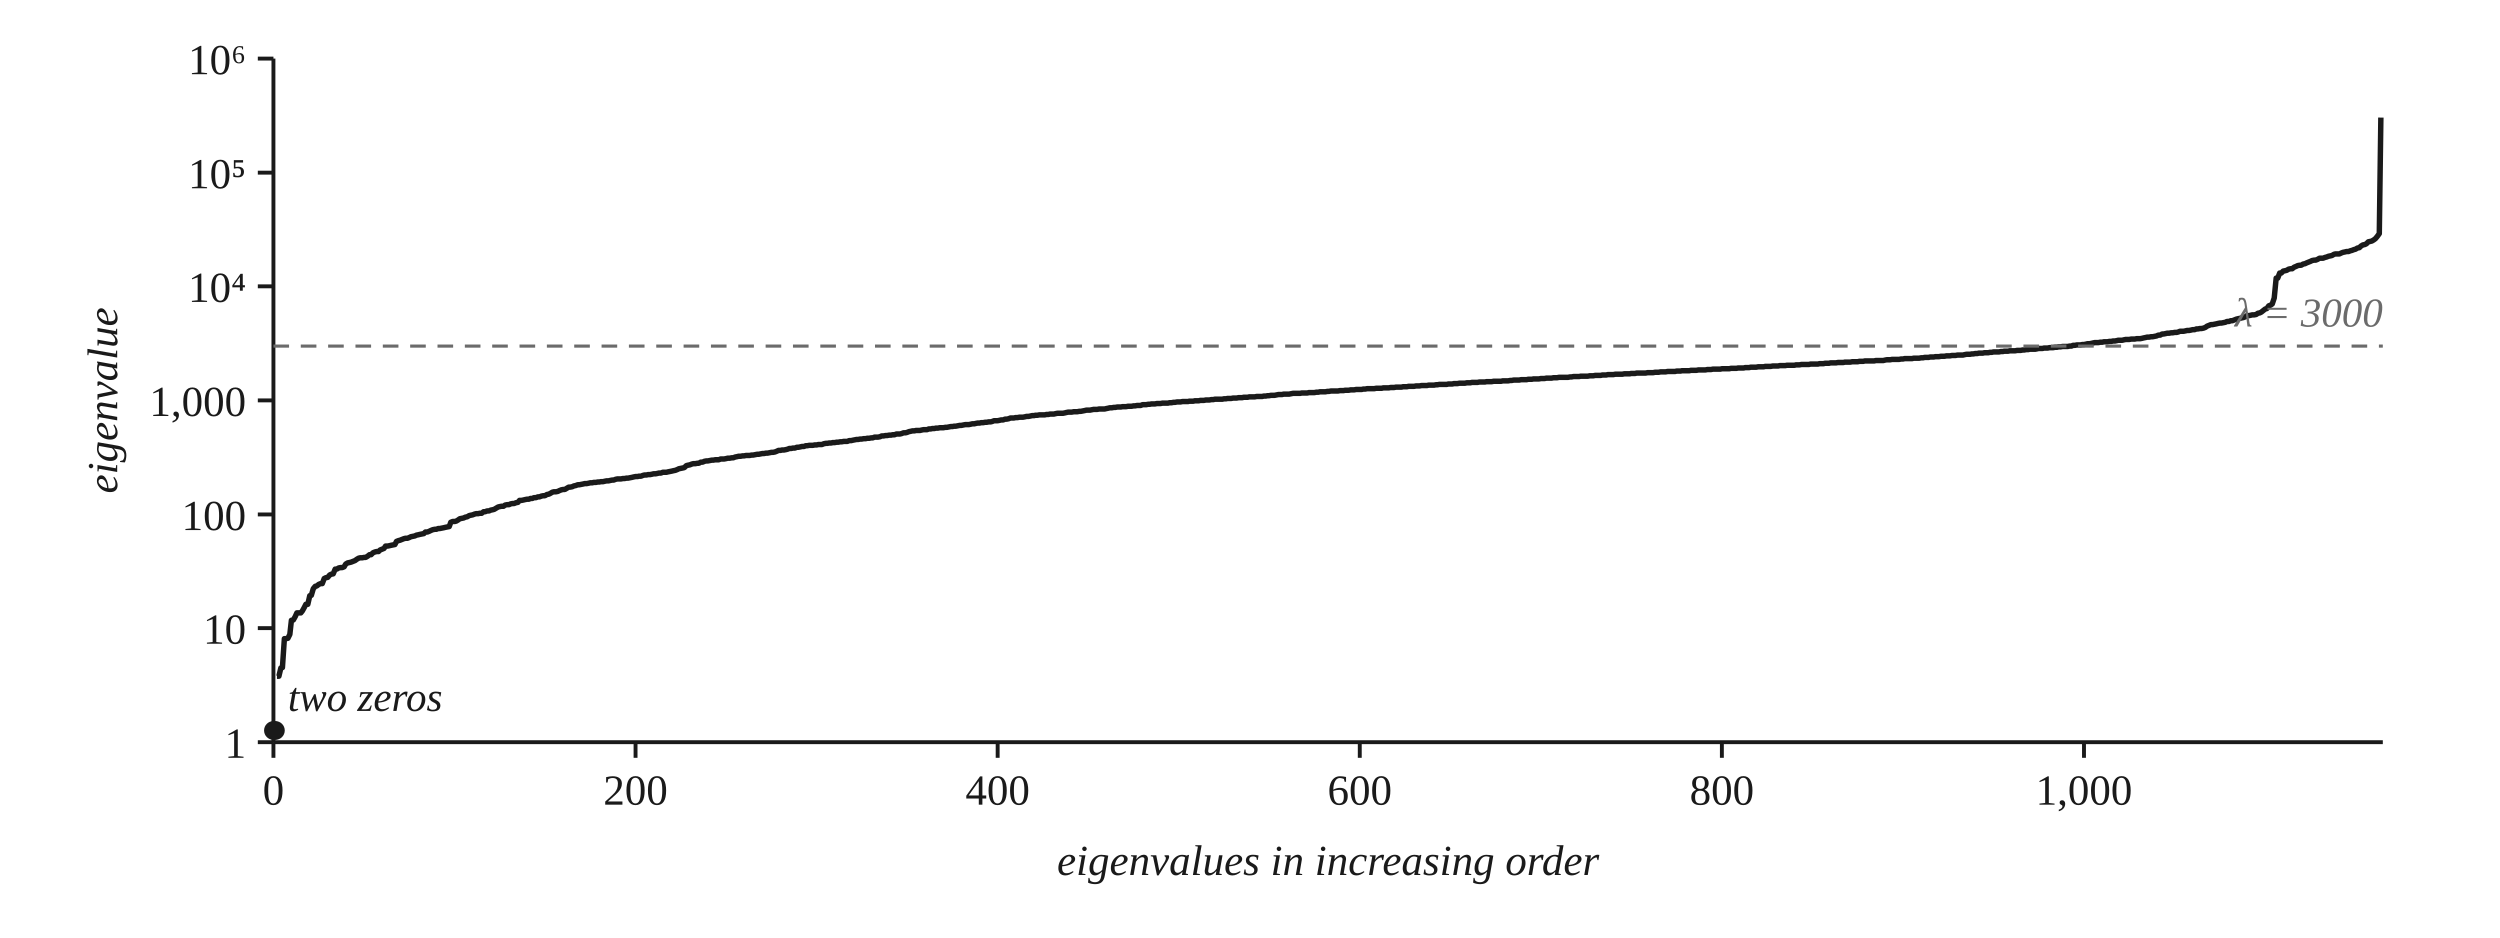
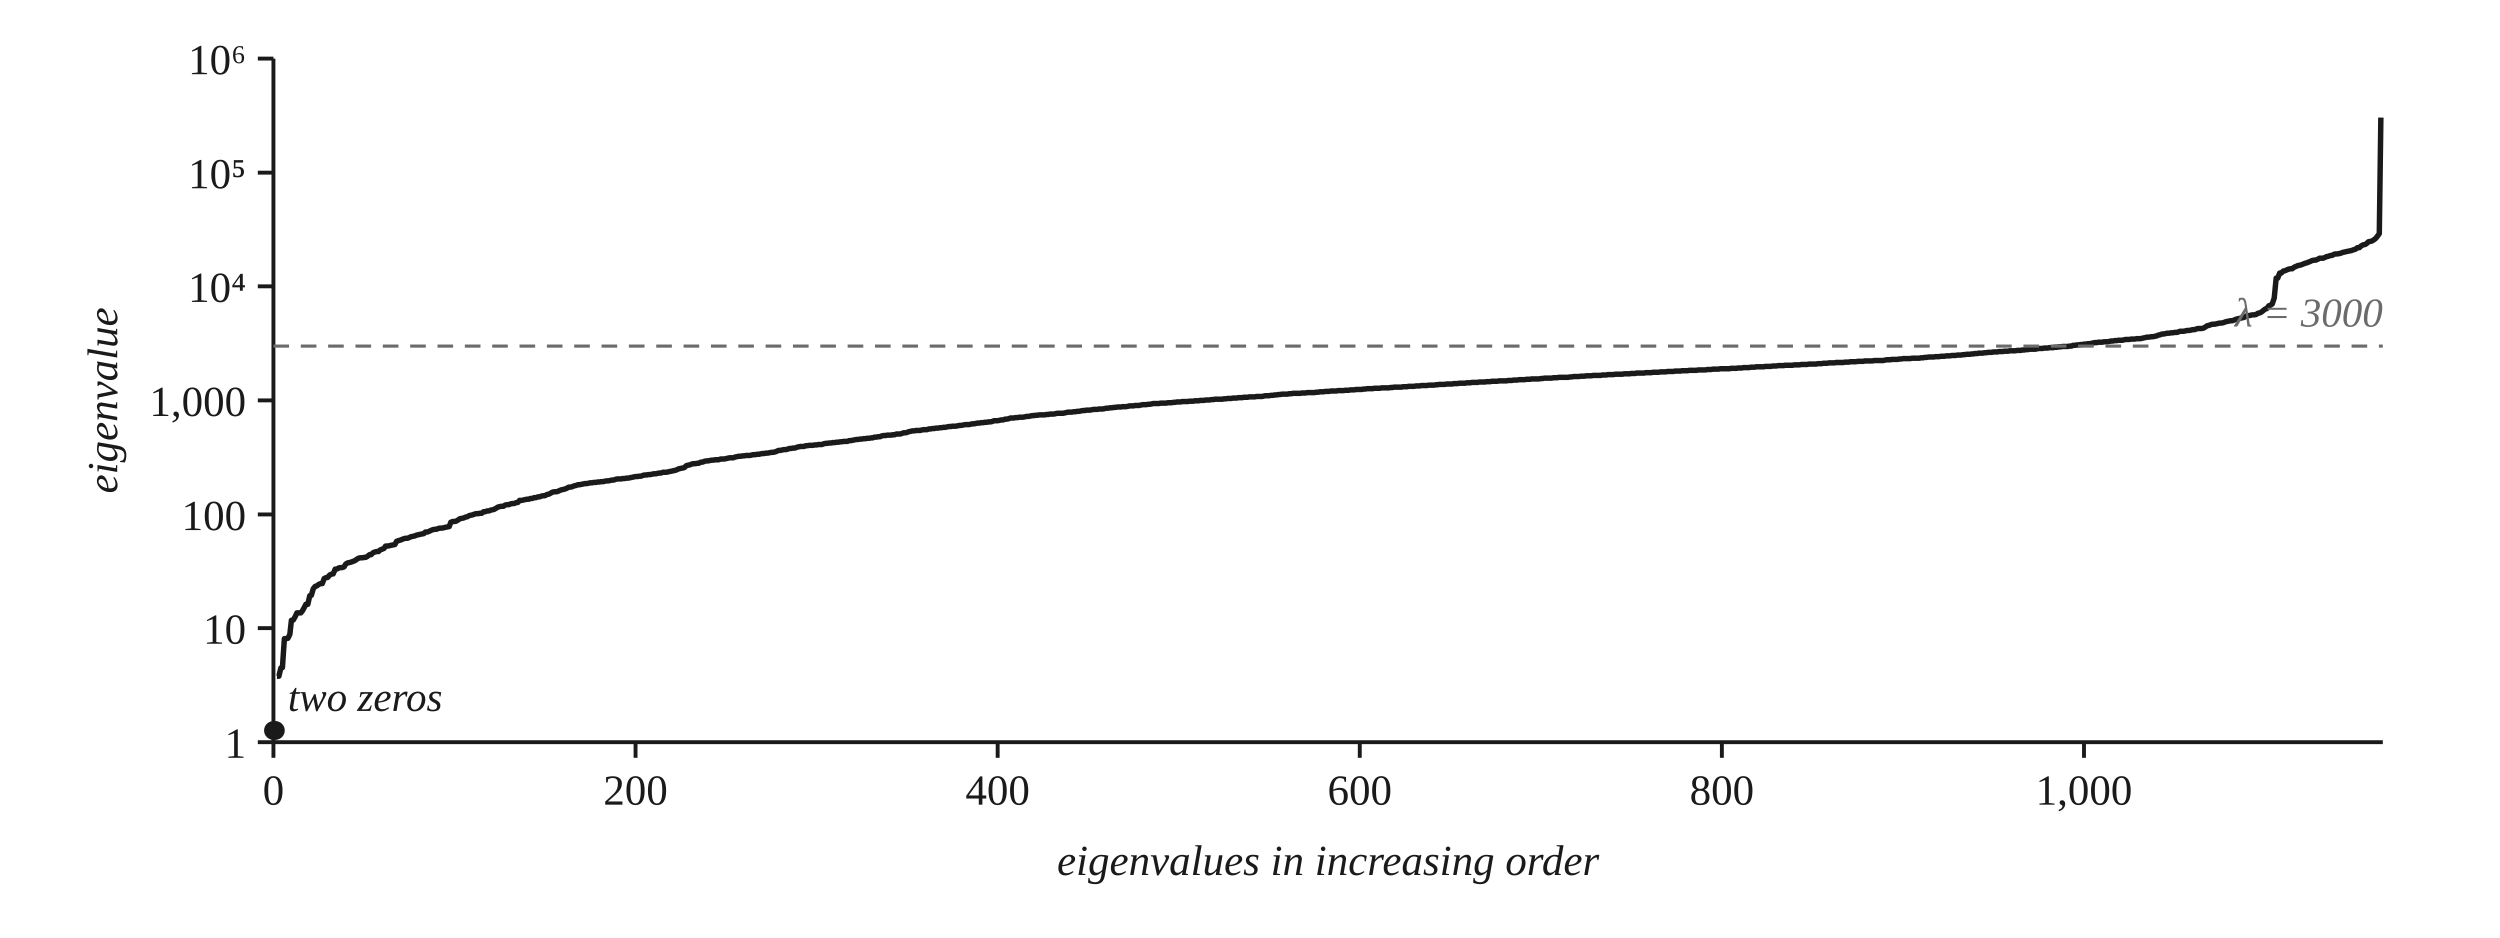
<svg xmlns="http://www.w3.org/2000/svg" viewBox="0 0 640 240" width="100%" role="img" aria-label="The eigenvalues of the normal equations, sorted: two are zero, and they range over five orders of magnitude">
  <defs>
    <pattern id="hatch" width="6" height="6" patternUnits="userSpaceOnUse" patternTransform="rotate(45)">
      <rect width="6" height="6" fill="#fbfaf5" />
      <line x1="0" y1="0" x2="0" y2="6" stroke="#1a1a1a" stroke-width="1.4" />
    </pattern>
    <pattern id="dots" width="5" height="5" patternUnits="userSpaceOnUse">
      <rect width="5" height="5" fill="#fbfaf5" />
      <circle cx="2.5" cy="2.5" r=".9" fill="#1a1a1a" />
    </pattern>
    <marker id="arrow" viewBox="0 0 10 10" refX="9" refY="5" markerWidth="7" markerHeight="7" orient="auto-start-reverse">
      <path d="M 0 1 L 9 5 L 0 9 z" fill="#1a1a1a" />
    </marker>
  </defs>
  <line x1="70" y1="15" x2="70" y2="190" stroke="#1a1a1a" stroke-width="1.0" />
  <line x1="70" y1="190" x2="610" y2="190" stroke="#1a1a1a" stroke-width="1.0" />
  <line x1="70" y1="190" x2="70" y2="194" stroke="#1a1a1a" stroke-width="1.0" />
  <text x="70" y="206" font-size="11" text-anchor="middle" fill="#1a1a1a">0</text>
  <line x1="162.7" y1="190" x2="162.7" y2="194" stroke="#1a1a1a" stroke-width="1.0" />
  <text x="162.7" y="206" font-size="11" text-anchor="middle" fill="#1a1a1a">200</text>
  <line x1="255.4" y1="190" x2="255.4" y2="194" stroke="#1a1a1a" stroke-width="1.0" />
  <text x="255.4" y="206" font-size="11" text-anchor="middle" fill="#1a1a1a">400</text>
  <line x1="348.1" y1="190" x2="348.1" y2="194" stroke="#1a1a1a" stroke-width="1.0" />
  <text x="348.1" y="206" font-size="11" text-anchor="middle" fill="#1a1a1a">600</text>
  <line x1="440.8" y1="190" x2="440.8" y2="194" stroke="#1a1a1a" stroke-width="1.0" />
  <text x="440.8" y="206" font-size="11" text-anchor="middle" fill="#1a1a1a">800</text>
  <line x1="533.5" y1="190" x2="533.5" y2="194" stroke="#1a1a1a" stroke-width="1.0" />
  <text x="533.5" y="206" font-size="11" text-anchor="middle" fill="#1a1a1a">1,000</text>
  <line x1="66" y1="190" x2="70" y2="190" stroke="#1a1a1a" stroke-width="1.0" />
  <text x="63" y="194" font-size="11" text-anchor="end" fill="#1a1a1a">1</text>
  <line x1="66" y1="160.8" x2="70" y2="160.8" stroke="#1a1a1a" stroke-width="1.0" />
  <text x="63" y="164.8" font-size="11" text-anchor="end" fill="#1a1a1a">10</text>
  <line x1="66" y1="131.7" x2="70" y2="131.7" stroke="#1a1a1a" stroke-width="1.0" />
  <text x="63" y="135.7" font-size="11" text-anchor="end" fill="#1a1a1a">100</text>
  <line x1="66" y1="102.5" x2="70" y2="102.5" stroke="#1a1a1a" stroke-width="1.0" />
  <text x="63" y="106.5" font-size="11" text-anchor="end" fill="#1a1a1a">1,000</text>
  <line x1="66" y1="73.3" x2="70" y2="73.3" stroke="#1a1a1a" stroke-width="1.0" />
  <text x="63" y="77.3" font-size="11" text-anchor="end" fill="#1a1a1a">10⁴</text>
  <line x1="66" y1="44.2" x2="70" y2="44.2" stroke="#1a1a1a" stroke-width="1.0" />
  <text x="63" y="48.2" font-size="11" text-anchor="end" fill="#1a1a1a">10⁵</text>
  <line x1="66" y1="15" x2="70" y2="15" stroke="#1a1a1a" stroke-width="1.0" />
  <text x="63" y="19" font-size="11" text-anchor="end" fill="#1a1a1a">10⁶</text>
  <text x="340" y="224" font-size="11" text-anchor="middle" fill="#1a1a1a" font-style="italic">eigenvalues in increasing order</text>
  <text x="30" y="102.5" font-size="11" text-anchor="middle" fill="#1a1a1a" font-style="italic" transform="rotate(-90 30 102.5)">eigenvalue</text>
-   <polyline points="70.9,173.1 71.4,173.1 71.9,171 72.3,170.9 72.8,163.5 73.2,163.5 73.7,163.4 74.2,162.4 74.6,158.8 75.1,158.7 75.6,157.8 76,156.9 76.5,156.9 77,156.9 77.4,156.4 77.9,155.5 78.3,154.7 78.8,154.7 79.3,152.5 79.7,152.4 80.2,150.7 80.7,150.1 81.1,150 81.6,149.6 82.1,149.4 82.5,149.4 83,148.1 83.4,147.9 83.9,147.8 84.4,147.2 84.8,147 85.3,146.9 85.8,145.7 86.2,145.7 86.7,145.4 87.2,145.3 87.6,145.3 88.1,145.1 88.5,144.4 89,144.1 89.5,144 89.9,143.9 90.4,143.7 90.9,143.5 91.3,143.2 91.8,142.9 92.2,142.8 92.7,142.8 93.2,142.7 93.6,142.7 94.1,142.4 94.6,142 95,142 95.5,141.5 96,141.3 96.4,141.2 96.9,141.2 97.3,140.8 97.8,140.6 98.3,140.4 98.7,139.8 99.2,139.8 99.7,139.7 100.1,139.6 100.6,139.5 101.1,139.4 101.5,138.6 102,138.4 102.4,138.3 102.9,138.1 103.4,137.9 103.8,137.8 104.3,137.8 104.8,137.6 105.2,137.4 105.7,137.3 106.2,137.2 106.6,137 107.1,136.9 107.5,136.8 108,136.7 108.5,136.6 108.9,136.2 109.4,136.2 109.9,136 110.3,135.8 110.8,135.6 111.3,135.5 111.7,135.5 112.2,135.3 112.6,135.3 113.1,135.2 113.6,135.1 114,135 114.5,134.9 115,134.8 115.4,133.7 115.9,133.5 116.4,133.5 116.8,133.4 117.3,133.1 117.7,132.8 118.2,132.7 118.7,132.6 119.1,132.4 119.6,132.3 120.1,132 120.5,131.9 121,131.8 121.5,131.6 121.9,131.5 122.4,131.5 122.8,131.4 123.3,131.4 123.8,131 124.2,131 124.7,130.8 125.2,130.8 125.6,130.6 126.1,130.5 126.5,130.4 127,130.1 127.5,129.8 127.9,129.7 128.4,129.6 128.9,129.6 129.3,129.3 129.8,129.2 130.3,129.2 130.7,129 131.2,128.9 131.6,128.9 132.1,128.7 132.6,128.6 133,128.1 133.5,128.1 134,128 134.4,127.9 134.9,127.8 135.4,127.8 135.8,127.6 136.3,127.6 136.7,127.4 137.2,127.4 137.7,127.2 138.1,127.2 138.6,127 139.1,126.9 139.5,126.9 140,126.6 140.5,126.5 140.9,126.3 141.4,126 141.8,125.9 142.3,125.9 142.8,125.8 143.2,125.6 143.7,125.4 144.2,125.3 144.6,125.3 145.1,125 145.6,124.7 146,124.7 146.5,124.6 146.9,124.4 147.4,124.3 147.9,124.1 148.3,124.1 148.8,124 149.3,123.9 149.7,123.8 150.2,123.8 150.7,123.7 151.1,123.6 151.6,123.6 152,123.5 152.5,123.5 153,123.4 153.4,123.4 153.9,123.3 154.4,123.3 154.8,123.2 155.3,123.1 155.8,123.1 156.2,123 156.7,122.9 157.1,122.9 157.6,122.7 158.1,122.6 158.5,122.6 159,122.6 159.5,122.5 159.9,122.5 160.4,122.4 160.8,122.4 161.3,122.3 161.8,122.2 162.2,122.1 162.7,122 163.2,122 163.6,121.9 164.1,121.9 164.6,121.7 165,121.6 165.5,121.6 165.9,121.5 166.4,121.5 166.9,121.4 167.3,121.3 167.8,121.3 168.3,121.2 168.7,121.1 169.2,121.1 169.7,120.9 170.1,120.9 170.6,120.9 171,120.8 171.5,120.7 172,120.6 172.4,120.5 172.9,120.4 173.4,120.2 173.8,120 174.3,119.9 174.8,119.8 175.2,119.7 175.7,119.2 176.1,119.1 176.6,119 177.1,118.8 177.5,118.7 178,118.7 178.5,118.6 178.9,118.6 179.4,118.3 179.9,118.3 180.3,118.1 180.8,118 181.2,118 181.7,117.9 182.2,117.8 182.6,117.8 183.1,117.7 183.6,117.7 184,117.7 184.5,117.5 185,117.5 185.4,117.5 185.9,117.4 186.3,117.3 186.8,117.3 187.3,117.2 187.7,117.2 188.2,117 188.7,116.9 189.1,116.8 189.6,116.8 190.1,116.7 190.5,116.7 191,116.6 191.4,116.6 191.9,116.6 192.4,116.5 192.8,116.5 193.3,116.4 193.8,116.3 194.2,116.3 194.7,116.2 195.2,116.1 195.6,116.1 196.1,116 196.5,116 197,115.9 197.5,115.8 197.9,115.8 198.4,115.7 198.9,115.5 199.3,115.3 199.8,115.3 200.2,115.2 200.7,115.2 201.2,115.1 201.6,115 202.1,114.8 202.6,114.8 203,114.7 203.5,114.7 204,114.5 204.4,114.5 204.9,114.4 205.3,114.3 205.8,114.3 206.3,114.1 206.7,114.1 207.2,114 207.7,114 208.1,114 208.6,113.9 209.1,113.9 209.5,113.8 210,113.8 210.4,113.8 210.9,113.6 211.4,113.5 211.8,113.5 212.3,113.4 212.8,113.4 213.2,113.3 213.7,113.3 214.2,113.2 214.6,113.2 215.1,113.1 215.5,113.1 216,113 216.5,113 216.9,113 217.4,112.8 217.9,112.8 218.3,112.7 218.8,112.6 219.3,112.5 219.7,112.5 220.2,112.4 220.6,112.4 221.1,112.3 221.6,112.3 222,112.2 222.5,112.2 223,112.1 223.4,112.1 223.9,111.9 224.4,111.9 224.8,111.9 225.3,111.8 225.7,111.6 226.2,111.6 226.7,111.5 227.1,111.5 227.6,111.4 228.1,111.4 228.5,111.3 229,111.3 229.5,111.1 229.9,111.1 230.4,111.1 230.8,111 231.3,110.8 231.8,110.8 232.2,110.7 232.7,110.5 233.2,110.4 233.6,110.3 234.1,110.3 234.5,110.2 235,110.2 235.5,110.2 235.9,110.1 236.4,110 236.9,110 237.3,110 237.8,109.8 238.3,109.8 238.7,109.7 239.2,109.7 239.6,109.6 240.1,109.6 240.6,109.5 241,109.5 241.5,109.5 242,109.4 242.4,109.4 242.9,109.3 243.4,109.2 243.8,109.2 244.3,109.1 244.7,109.1 245.2,109 245.7,108.9 246.1,108.9 246.6,108.8 247.1,108.7 247.5,108.7 248,108.7 248.5,108.6 248.9,108.5 249.4,108.5 249.8,108.4 250.3,108.3 250.8,108.3 251.2,108.2 251.7,108.2 252.2,108.1 252.6,108.1 253.1,108 253.6,108 254,107.9 254.5,107.7 254.9,107.7 255.4,107.7 255.9,107.6 256.3,107.5 256.8,107.5 257.3,107.3 257.7,107.3 258.2,107.2 258.7,107 259.1,107 259.6,107 260,106.9 260.5,106.9 261,106.8 261.4,106.8 261.9,106.8 262.4,106.7 262.8,106.6 263.3,106.6 263.8,106.5 264.2,106.4 264.7,106.4 265.1,106.3 265.6,106.3 266.1,106.2 266.5,106.2 267,106.2 267.5,106.2 267.9,106.1 268.4,106.1 268.8,106 269.3,106 269.8,106 270.2,105.9 270.7,105.8 271.2,105.8 271.6,105.8 272.1,105.8 272.6,105.7 273,105.6 273.5,105.5 273.9,105.5 274.4,105.5 274.9,105.4 275.3,105.4 275.8,105.4 276.3,105.3 276.7,105.3 277.2,105.2 277.7,105.1 278.1,105 278.6,105 279,105 279.5,104.9 280,104.8 280.4,104.8 280.9,104.8 281.4,104.7 281.8,104.7 282.3,104.7 282.8,104.7 283.2,104.6 283.7,104.5 284.1,104.4 284.6,104.4 285.1,104.3 285.5,104.3 286,104.2 286.5,104.2 286.9,104.2 287.4,104.1 287.9,104.1 288.3,104.1 288.8,104 289.2,104 289.7,104 290.2,103.9 290.6,103.9 291.1,103.8 291.6,103.8 292,103.8 292.5,103.6 293,103.6 293.4,103.6 293.9,103.5 294.3,103.5 294.8,103.4 295.3,103.4 295.7,103.4 296.2,103.3 296.7,103.3 297.1,103.3 297.6,103.2 298.1,103.2 298.5,103.2 299,103.2 299.4,103.1 299.9,103.1 300.4,103 300.8,103 301.3,102.9 301.8,102.9 302.2,102.9 302.7,102.8 303.2,102.8 303.6,102.8 304.1,102.8 304.5,102.7 305,102.7 305.5,102.7 305.9,102.6 306.4,102.6 306.9,102.6 307.3,102.5 307.8,102.5 308.2,102.5 308.7,102.4 309.2,102.4 309.6,102.4 310.1,102.3 310.6,102.3 311,102.2 311.5,102.2 312,102.2 312.4,102.2 312.9,102.2 313.3,102.1 313.8,102.1 314.3,102 314.7,102 315.2,102 315.7,101.9 316.1,101.9 316.6,101.9 317.1,101.8 317.5,101.8 318,101.8 318.4,101.7 318.9,101.7 319.4,101.7 319.8,101.6 320.3,101.6 320.8,101.6 321.2,101.6 321.7,101.5 322.2,101.5 322.6,101.5 323.1,101.5 323.5,101.4 324,101.4 324.5,101.3 324.9,101.3 325.4,101.2 325.9,101.2 326.3,101.2 326.8,101.1 327.3,101 327.7,101 328.2,101 328.6,100.9 329.1,100.9 329.6,100.9 330,100.9 330.5,100.8 331,100.7 331.4,100.7 331.9,100.7 332.4,100.7 332.8,100.7 333.3,100.6 333.7,100.6 334.2,100.6 334.7,100.6 335.1,100.5 335.6,100.5 336.1,100.5 336.5,100.5 337,100.4 337.5,100.4 337.9,100.3 338.4,100.3 338.8,100.3 339.3,100.3 339.8,100.2 340.2,100.2 340.7,100.1 341.2,100.1 341.6,100.1 342.1,100.1 342.5,100.1 343,100 343.5,100 343.9,100 344.4,99.9 344.9,99.9 345.3,99.9 345.8,99.8 346.3,99.8 346.7,99.8 347.2,99.7 347.6,99.7 348.1,99.7 348.6,99.7 349,99.6 349.5,99.6 350,99.5 350.4,99.5 350.9,99.5 351.4,99.5 351.8,99.5 352.3,99.4 352.7,99.4 353.2,99.4 353.7,99.4 354.1,99.3 354.6,99.3 355.1,99.3 355.5,99.3 356,99.2 356.5,99.2 356.9,99.2 357.4,99.1 357.8,99.1 358.3,99.1 358.8,99.1 359.2,99 359.7,99 360.2,99 360.6,98.9 361.1,98.9 361.6,98.9 362,98.9 362.5,98.8 362.9,98.8 363.4,98.8 363.9,98.7 364.3,98.7 364.8,98.7 365.3,98.7 365.7,98.6 366.2,98.6 366.7,98.6 367.1,98.6 367.6,98.5 368,98.5 368.5,98.4 369,98.4 369.4,98.4 369.9,98.4 370.4,98.4 370.8,98.3 371.3,98.3 371.8,98.3 372.2,98.2 372.7,98.2 373.1,98.2 373.6,98.1 374.1,98.1 374.5,98.1 375,98.1 375.5,98 375.9,98 376.4,98 376.8,97.9 377.3,97.9 377.8,97.9 378.2,97.9 378.7,97.8 379.2,97.8 379.6,97.8 380.1,97.8 380.6,97.7 381,97.7 381.5,97.7 381.9,97.7 382.4,97.6 382.9,97.6 383.3,97.6 383.8,97.6 384.3,97.6 384.7,97.5 385.2,97.5 385.7,97.5 386.1,97.5 386.6,97.4 387,97.4 387.5,97.3 388,97.3 388.4,97.3 388.9,97.3 389.4,97.2 389.8,97.2 390.3,97.2 390.8,97.2 391.2,97.1 391.7,97.1 392.1,97.1 392.6,97 393.1,97 393.5,97 394,97 394.5,96.9 394.9,96.9 395.4,96.9 395.9,96.8 396.3,96.8 396.8,96.8 397.2,96.8 397.7,96.7 398.2,96.7 398.6,96.7 399.1,96.6 399.6,96.6 400,96.6 400.5,96.6 401,96.6 401.4,96.6 401.9,96.5 402.3,96.5 402.8,96.4 403.3,96.4 403.7,96.4 404.2,96.4 404.7,96.3 405.1,96.3 405.6,96.3 406.1,96.3 406.5,96.3 407,96.2 407.4,96.2 407.9,96.2 408.4,96.1 408.8,96.1 409.3,96.1 409.8,96.1 410.2,96 410.7,96 411.2,96 411.6,95.9 412.1,95.9 412.5,95.9 413,95.9 413.5,95.8 413.9,95.8 414.4,95.8 414.9,95.8 415.3,95.8 415.8,95.7 416.2,95.7 416.7,95.7 417.2,95.7 417.6,95.6 418.1,95.6 418.6,95.6 419,95.5 419.5,95.5 420,95.5 420.4,95.5 420.9,95.5 421.3,95.5 421.8,95.4 422.3,95.4 422.7,95.4 423.2,95.4 423.7,95.3 424.1,95.3 424.6,95.3 425.1,95.2 425.5,95.2 426,95.2 426.4,95.2 426.9,95.1 427.4,95.1 427.8,95.1 428.3,95.1 428.8,95.1 429.2,95 429.7,95 430.2,95 430.6,94.9 431.1,94.9 431.5,94.9 432,94.9 432.5,94.9 432.9,94.8 433.4,94.8 433.9,94.8 434.3,94.8 434.8,94.7 435.3,94.7 435.7,94.7 436.2,94.7 436.6,94.7 437.1,94.6 437.6,94.6 438,94.6 438.5,94.5 439,94.5 439.4,94.5 439.9,94.5 440.4,94.5 440.8,94.4 441.3,94.4 441.7,94.4 442.2,94.4 442.7,94.4 443.1,94.3 443.6,94.3 444.1,94.3 444.5,94.3 445,94.2 445.5,94.2 445.9,94.2 446.4,94.2 446.8,94.1 447.3,94.1 447.8,94.1 448.2,94 448.7,94 449.2,94 449.6,94 450.1,93.9 450.5,93.9 451,93.9 451.5,93.9 451.9,93.8 452.4,93.8 452.9,93.8 453.3,93.8 453.8,93.7 454.3,93.7 454.7,93.7 455.2,93.7 455.6,93.6 456.1,93.6 456.6,93.6 457,93.6 457.5,93.5 458,93.5 458.4,93.5 458.9,93.5 459.4,93.5 459.8,93.4 460.3,93.4 460.7,93.4 461.2,93.3 461.7,93.3 462.1,93.3 462.6,93.3 463.1,93.3 463.5,93.2 464,93.2 464.5,93.2 464.9,93.2 465.4,93.2 465.8,93.1 466.3,93.1 466.8,93.1 467.2,93 467.7,93 468.2,93 468.6,92.9 469.1,92.9 469.6,92.9 470,92.9 470.5,92.8 470.9,92.8 471.4,92.8 471.9,92.8 472.3,92.7 472.8,92.7 473.3,92.7 473.7,92.7 474.2,92.6 474.7,92.6 475.1,92.6 475.6,92.6 476,92.5 476.5,92.5 477,92.5 477.4,92.4 477.9,92.4 478.4,92.4 478.8,92.4 479.3,92.4 479.8,92.4 480.2,92.3 480.7,92.3 481.1,92.3 481.6,92.3 482.1,92.3 482.5,92.2 483,92.1 483.5,92.1 483.9,92.1 484.4,92 484.8,92 485.3,92 485.8,92 486.2,92 486.7,91.9 487.2,91.9 487.6,91.8 488.1,91.8 488.6,91.8 489,91.8 489.5,91.8 489.9,91.7 490.4,91.7 490.9,91.7 491.3,91.7 491.8,91.6 492.3,91.6 492.7,91.5 493.2,91.5 493.7,91.5 494.1,91.4 494.6,91.4 495,91.4 495.5,91.3 496,91.3 496.4,91.3 496.9,91.2 497.4,91.2 497.8,91.2 498.3,91.1 498.8,91.1 499.2,91.1 499.7,91 500.1,91 500.6,91 501.1,90.9 501.5,90.9 502,90.9 502.5,90.9 502.9,90.8 503.4,90.7 503.9,90.7 504.3,90.7 504.8,90.6 505.2,90.6 505.7,90.5 506.2,90.5 506.6,90.4 507.1,90.4 507.6,90.4 508,90.3 508.5,90.3 509,90.3 509.4,90.2 509.9,90.2 510.3,90.1 510.8,90.1 511.3,90.1 511.7,90.1 512.2,90 512.7,90 513.1,89.9 513.6,89.9 514.1,89.9 514.5,89.8 515,89.8 515.4,89.8 515.9,89.8 516.4,89.7 516.8,89.7 517.3,89.7 517.8,89.6 518.2,89.6 518.7,89.5 519.2,89.5 519.6,89.4 520.1,89.4 520.5,89.4 521,89.4 521.5,89.3 521.9,89.2 522.4,89.2 522.9,89.2 523.3,89.1 523.8,89.1 524.2,89.1 524.7,89 525.2,89 525.6,89 526.1,88.9 526.6,88.9 527,88.8 527.5,88.8 528,88.7 528.4,88.7 528.9,88.7 529.3,88.7 529.8,88.6 530.3,88.6 530.7,88.4 531.2,88.4 531.7,88.3 532.1,88.3 532.6,88.3 533.1,88.2 533.5,88.2 534,88.1 534.4,88 534.9,88 535.4,87.9 535.8,87.8 536.3,87.7 536.8,87.7 537.2,87.7 537.7,87.6 538.2,87.6 538.6,87.5 539.1,87.5 539.5,87.5 540,87.4 540.5,87.4 540.9,87.3 541.4,87.3 541.9,87.2 542.3,87.1 542.8,87.1 543.3,87.1 543.7,87 544.2,86.9 544.6,86.9 545.1,86.9 545.6,86.8 546,86.8 546.5,86.8 547,86.7 547.4,86.7 547.9,86.7 548.4,86.6 548.8,86.5 549.3,86.4 549.7,86.3 550.2,86.3 550.7,86.2 551.1,86.2 551.6,86.1 552.1,86 552.5,85.8 553,85.8 553.5,85.5 553.9,85.5 554.4,85.4 554.8,85.3 555.3,85.3 555.8,85.2 556.2,85.2 556.7,85.1 557.2,85.1 557.6,85 558.1,84.8 558.5,84.8 559,84.8 559.5,84.7 559.9,84.6 560.4,84.6 560.9,84.5 561.3,84.4 561.8,84.4 562.3,84.2 562.7,84.2 563.2,84.1 563.6,84.1 564.1,84 564.6,83.8 565,83.5 565.5,83.3 566,83.1 566.4,83.1 566.9,83 567.4,82.9 567.8,82.8 568.3,82.7 568.7,82.7 569.2,82.6 569.7,82.5 570.1,82.3 570.6,82.3 571.1,82.1 571.5,82.1 572,81.9 572.5,81.7 572.9,81.6 573.4,81.5 573.8,81.4 574.3,81.3 574.8,81.1 575.2,80.8 575.7,80.8 576.2,80.7 576.6,80.6 577.1,80.6 577.6,80.5 578,80.2 578.5,80.1 578.9,79.9 579.4,79.5 579.9,79.1 580.3,79 580.8,78.3 581.3,78.1 581.7,77.8 582.2,76.3 582.7,71.2 583.1,71.2 583.6,69.9 584,69.9 584.5,69.4 585,69.3 585.4,69.2 585.9,68.9 586.4,68.8 586.8,68.8 587.3,68.4 587.8,68.2 588.2,68 588.7,67.9 589.1,67.9 589.6,67.6 590.1,67.5 590.5,67.3 591,67.1 591.5,66.9 591.9,66.7 592.4,66.6 592.8,66.6 593.3,66.4 593.8,66.1 594.2,66.1 594.7,66.1 595.2,65.9 595.6,65.8 596.1,65.6 596.6,65.5 597,65.4 597.5,65.1 597.9,65 598.4,65 598.9,65 599.3,64.8 599.8,64.6 600.3,64.5 600.7,64.4 601.2,64.4 601.7,64.2 602.1,64.1 602.6,63.9 603,63.8 603.5,63.5 604,63.4 604.4,63 604.9,62.7 605.4,62.6 605.8,62.4 606.3,61.9 606.8,61.8 607.2,61.7 607.7,61.4 608.1,61.1 608.6,60.5 609.1,59.8 609.5,30.1" fill="none" stroke="#1a1a1a" stroke-width="1.4" stroke-linejoin="round" />
+   <polyline points="70.9,173.1 71.4,173.1 71.9,171 72.3,170.9 72.8,163.5 73.2,163.5 73.7,163.4 74.2,162.4 74.6,158.8 75.1,158.7 75.6,157.8 76,156.9 76.5,156.9 77,156.9 77.4,156.4 77.9,155.5 78.3,154.7 78.8,154.7 79.3,152.5 79.7,152.4 80.2,150.7 80.7,150.1 81.1,150 81.6,149.6 82.1,149.4 82.5,149.4 83,148.1 83.4,147.9 83.9,147.8 84.4,147.2 84.8,147 85.3,146.9 85.8,145.7 86.2,145.7 86.7,145.4 87.2,145.3 87.6,145.3 88.1,145.1 88.5,144.4 89,144.1 89.5,144 89.9,143.9 90.4,143.7 90.9,143.5 91.3,143.2 91.8,142.9 92.2,142.8 92.7,142.8 93.2,142.7 93.6,142.7 94.1,142.4 94.6,142 95,142 95.5,141.5 96,141.3 96.4,141.2 96.9,141.2 97.3,140.8 97.8,140.6 98.3,140.4 98.7,139.8 99.2,139.8 99.7,139.7 100.1,139.6 100.6,139.5 101.1,139.4 101.5,138.6 102,138.4 102.4,138.3 102.9,138.1 103.4,137.9 103.8,137.8 104.3,137.8 104.8,137.6 105.2,137.4 105.7,137.3 106.2,137.2 106.6,137 107.1,136.9 107.5,136.8 108,136.7 108.5,136.6 108.9,136.2 109.4,136.2 109.9,136 110.3,135.8 110.8,135.6 111.3,135.5 111.7,135.5 112.2,135.3 112.6,135.2 113.1,135.2 113.6,135.1 114,135 114.5,134.9 115,134.8 115.4,133.7 115.9,133.5 116.4,133.5 116.8,133.4 117.3,133.1 117.7,132.8 118.2,132.7 118.7,132.6 119.1,132.4 119.6,132.3 120.1,132 120.5,131.9 121,131.8 121.5,131.6 121.9,131.5 122.4,131.5 122.8,131.4 123.3,131.4 123.8,131 124.2,131 124.7,130.8 125.2,130.8 125.6,130.6 126.1,130.5 126.5,130.4 127,130.1 127.5,129.8 127.9,129.7 128.4,129.6 128.9,129.6 129.3,129.3 129.8,129.2 130.3,129.2 130.7,129 131.2,128.9 131.6,128.9 132.1,128.7 132.6,128.6 133,128.1 133.5,128.1 134,128 134.4,127.9 134.9,127.8 135.4,127.8 135.8,127.6 136.3,127.6 136.7,127.4 137.2,127.4 137.7,127.2 138.1,127.2 138.6,127 139.1,126.9 139.5,126.9 140,126.6 140.5,126.5 140.9,126.3 141.4,126 141.8,125.9 142.3,125.9 142.8,125.8 143.2,125.6 143.7,125.4 144.2,125.3 144.6,125.2 145.1,125 145.6,124.7 146,124.7 146.5,124.6 146.9,124.4 147.4,124.3 147.9,124.1 148.3,124.1 148.8,124 149.3,123.9 149.7,123.8 150.2,123.8 150.7,123.7 151.1,123.6 151.6,123.6 152,123.5 152.5,123.5 153,123.4 153.4,123.4 153.9,123.3 154.4,123.3 154.8,123.2 155.3,123.1 155.8,123.1 156.2,123 156.7,122.9 157.1,122.9 157.6,122.7 158.1,122.6 158.5,122.6 159,122.6 159.5,122.5 159.9,122.5 160.4,122.4 160.8,122.4 161.3,122.3 161.8,122.2 162.2,122.1 162.7,122 163.2,122 163.6,121.9 164.1,121.9 164.6,121.7 165,121.6 165.5,121.6 165.9,121.5 166.4,121.5 166.9,121.4 167.3,121.3 167.8,121.3 168.3,121.2 168.7,121.1 169.2,121.1 169.7,120.9 170.1,120.9 170.6,120.9 171,120.8 171.5,120.7 172,120.6 172.4,120.5 172.9,120.4 173.4,120.2 173.8,120 174.3,119.9 174.8,119.8 175.2,119.7 175.7,119.2 176.1,119.1 176.6,119 177.1,118.8 177.5,118.7 178,118.7 178.5,118.6 178.9,118.6 179.4,118.3 179.9,118.3 180.3,118.1 180.8,118 181.2,118 181.7,117.9 182.2,117.8 182.6,117.8 183.1,117.7 183.6,117.7 184,117.7 184.5,117.5 185,117.5 185.4,117.5 185.9,117.4 186.3,117.3 186.8,117.2 187.3,117.2 187.7,117.2 188.2,117 188.7,116.9 189.1,116.8 189.6,116.8 190.1,116.7 190.5,116.7 191,116.6 191.4,116.6 191.9,116.6 192.4,116.5 192.8,116.4 193.3,116.4 193.8,116.3 194.2,116.3 194.7,116.2 195.2,116.1 195.6,116.1 196.1,116 196.5,116 197,115.9 197.5,115.8 197.9,115.8 198.4,115.7 198.9,115.5 199.3,115.3 199.8,115.3 200.2,115.2 200.7,115.1 201.2,115.1 201.6,115 202.1,114.8 202.6,114.8 203,114.7 203.5,114.7 204,114.5 204.4,114.4 204.9,114.3 205.3,114.3 205.8,114.3 206.3,114.1 206.7,114.1 207.2,114 207.7,114 208.1,114 208.6,113.9 209.1,113.9 209.5,113.8 210,113.8 210.4,113.8 210.9,113.6 211.4,113.5 211.8,113.5 212.3,113.4 212.8,113.4 213.2,113.3 213.7,113.3 214.2,113.2 214.6,113.2 215.1,113.1 215.5,113.1 216,113 216.5,113 216.9,113 217.4,112.8 217.9,112.8 218.3,112.7 218.8,112.6 219.3,112.5 219.7,112.5 220.2,112.4 220.6,112.4 221.1,112.3 221.6,112.3 222,112.2 222.5,112.2 223,112.1 223.4,112.1 223.9,111.9 224.4,111.9 224.8,111.8 225.3,111.8 225.7,111.6 226.2,111.5 226.7,111.5 227.1,111.4 227.6,111.4 228.1,111.4 228.5,111.3 229,111.3 229.5,111.1 229.9,111.1 230.4,111.1 230.8,111 231.3,110.8 231.8,110.8 232.2,110.7 232.7,110.5 233.2,110.4 233.6,110.3 234.1,110.3 234.5,110.2 235,110.2 235.5,110.2 235.9,110.1 236.4,110 236.9,110 237.3,110 237.8,109.8 238.3,109.8 238.7,109.7 239.2,109.7 239.6,109.6 240.1,109.6 240.6,109.5 241,109.5 241.5,109.4 242,109.4 242.4,109.3 242.9,109.2 243.4,109.2 243.8,109.1 244.3,109.1 244.7,109.1 245.2,109 245.7,108.9 246.1,108.9 246.6,108.8 247.1,108.7 247.5,108.7 248,108.7 248.5,108.6 248.9,108.5 249.4,108.5 249.8,108.4 250.3,108.3 250.8,108.3 251.2,108.2 251.7,108.2 252.2,108.1 252.6,108.1 253.1,108 253.6,108 254,107.9 254.5,107.7 254.9,107.7 255.4,107.7 255.9,107.6 256.3,107.5 256.8,107.5 257.3,107.3 257.7,107.3 258.2,107.2 258.7,107 259.1,107 259.6,107 260,106.9 260.5,106.9 261,106.8 261.4,106.8 261.9,106.8 262.4,106.7 262.8,106.6 263.3,106.6 263.8,106.5 264.2,106.4 264.7,106.4 265.1,106.3 265.6,106.3 266.1,106.2 266.5,106.2 267,106.2 267.5,106.2 267.9,106.1 268.4,106.1 268.8,106 269.3,106 269.8,106 270.2,105.9 270.7,105.8 271.2,105.8 271.6,105.8 272.1,105.8 272.6,105.7 273,105.6 273.5,105.5 273.9,105.5 274.4,105.5 274.9,105.4 275.3,105.4 275.8,105.3 276.3,105.3 276.7,105.2 277.2,105.1 277.7,105.1 278.1,105 278.6,105 279,105 279.5,104.9 280,104.8 280.4,104.8 280.9,104.8 281.4,104.7 281.8,104.7 282.3,104.7 282.8,104.6 283.2,104.5 283.7,104.5 284.1,104.4 284.6,104.4 285.1,104.3 285.5,104.3 286,104.2 286.5,104.2 286.9,104.2 287.4,104.1 287.9,104.1 288.3,104.1 288.8,104 289.2,103.9 289.7,103.9 290.2,103.9 290.6,103.8 291.1,103.8 291.6,103.8 292,103.7 292.5,103.6 293,103.6 293.4,103.6 293.9,103.5 294.3,103.5 294.8,103.4 295.3,103.3 295.7,103.3 296.2,103.3 296.7,103.3 297.1,103.2 297.6,103.2 298.1,103.2 298.5,103.2 299,103.1 299.4,103.1 299.9,103.1 300.4,103 300.8,103 301.3,102.9 301.8,102.9 302.2,102.9 302.7,102.8 303.2,102.8 303.6,102.8 304.1,102.8 304.5,102.7 305,102.7 305.5,102.7 305.9,102.6 306.4,102.6 306.9,102.6 307.3,102.5 307.8,102.5 308.2,102.5 308.7,102.4 309.2,102.4 309.6,102.4 310.1,102.3 310.6,102.3 311,102.2 311.5,102.2 312,102.2 312.4,102.2 312.9,102.2 313.3,102.1 313.8,102.1 314.3,102 314.7,102 315.2,102 315.7,101.9 316.1,101.9 316.6,101.9 317.1,101.8 317.5,101.8 318,101.8 318.4,101.7 318.9,101.7 319.4,101.7 319.8,101.6 320.3,101.6 320.8,101.6 321.2,101.6 321.7,101.5 322.2,101.5 322.6,101.5 323.1,101.5 323.5,101.4 324,101.3 324.5,101.3 324.9,101.3 325.4,101.2 325.9,101.2 326.3,101.1 326.8,101.1 327.3,101 327.7,101 328.2,100.9 328.6,100.9 329.1,100.9 329.6,100.9 330,100.8 330.5,100.8 331,100.7 331.4,100.7 331.9,100.7 332.4,100.7 332.8,100.7 333.3,100.6 333.7,100.6 334.2,100.6 334.7,100.5 335.1,100.5 335.6,100.5 336.1,100.5 336.5,100.5 337,100.4 337.5,100.4 337.9,100.3 338.4,100.3 338.8,100.3 339.3,100.2 339.8,100.2 340.2,100.2 340.7,100.1 341.2,100.1 341.6,100.1 342.1,100.1 342.5,100 343,100 343.5,100 343.9,100 344.4,99.9 344.9,99.9 345.3,99.9 345.8,99.8 346.3,99.8 346.7,99.8 347.2,99.7 347.6,99.7 348.1,99.7 348.6,99.7 349,99.6 349.5,99.6 350,99.5 350.4,99.5 350.9,99.5 351.4,99.5 351.8,99.4 352.3,99.4 352.7,99.4 353.2,99.4 353.7,99.3 354.1,99.3 354.6,99.3 355.1,99.3 355.5,99.3 356,99.2 356.5,99.2 356.9,99.1 357.4,99.1 357.8,99.1 358.3,99.1 358.8,99.1 359.2,99 359.7,99 360.2,99 360.6,98.9 361.1,98.9 361.6,98.9 362,98.9 362.5,98.8 362.9,98.8 363.4,98.8 363.9,98.7 364.3,98.7 364.8,98.7 365.3,98.7 365.7,98.6 366.2,98.6 366.7,98.6 367.1,98.6 367.6,98.5 368,98.5 368.5,98.4 369,98.4 369.4,98.4 369.9,98.4 370.4,98.3 370.8,98.3 371.3,98.3 371.8,98.3 372.2,98.2 372.7,98.2 373.1,98.2 373.6,98.1 374.1,98.1 374.5,98.1 375,98.1 375.5,98 375.9,98 376.4,98 376.8,97.9 377.3,97.9 377.8,97.9 378.2,97.9 378.7,97.8 379.2,97.8 379.6,97.8 380.1,97.8 380.6,97.7 381,97.7 381.5,97.7 381.9,97.6 382.4,97.6 382.9,97.6 383.3,97.6 383.8,97.5 384.3,97.5 384.7,97.5 385.2,97.5 385.7,97.5 386.1,97.4 386.6,97.4 387,97.4 387.5,97.3 388,97.3 388.4,97.3 388.9,97.2 389.4,97.2 389.8,97.2 390.3,97.2 390.8,97.1 391.2,97.1 391.7,97.1 392.1,97 392.6,97 393.1,97 393.5,97 394,97 394.5,96.9 394.9,96.9 395.4,96.8 395.9,96.8 396.3,96.8 396.8,96.8 397.2,96.8 397.7,96.7 398.2,96.7 398.6,96.7 399.1,96.6 399.6,96.6 400,96.6 400.5,96.6 401,96.6 401.4,96.6 401.9,96.5 402.3,96.5 402.8,96.4 403.3,96.4 403.7,96.4 404.2,96.4 404.7,96.3 405.1,96.3 405.6,96.3 406.1,96.2 406.5,96.2 407,96.2 407.4,96.2 407.9,96.1 408.4,96.1 408.8,96.1 409.3,96.1 409.8,96.1 410.2,96 410.7,96 411.2,96 411.6,95.9 412.1,95.9 412.5,95.9 413,95.9 413.5,95.8 413.9,95.8 414.4,95.8 414.9,95.8 415.3,95.8 415.8,95.7 416.2,95.7 416.7,95.7 417.2,95.7 417.6,95.6 418.1,95.6 418.6,95.6 419,95.5 419.5,95.5 420,95.5 420.4,95.5 420.9,95.5 421.3,95.4 421.8,95.4 422.3,95.4 422.7,95.4 423.2,95.3 423.7,95.3 424.1,95.3 424.6,95.3 425.1,95.2 425.5,95.2 426,95.2 426.4,95.2 426.9,95.1 427.4,95.1 427.8,95.1 428.3,95.1 428.8,95 429.2,95 429.7,95 430.2,95 430.6,94.9 431.1,94.9 431.5,94.9 432,94.9 432.5,94.8 432.9,94.8 433.4,94.8 433.9,94.8 434.3,94.8 434.8,94.7 435.3,94.7 435.7,94.7 436.2,94.7 436.6,94.7 437.1,94.6 437.6,94.6 438,94.6 438.5,94.5 439,94.5 439.4,94.5 439.9,94.5 440.4,94.4 440.8,94.4 441.3,94.4 441.7,94.4 442.2,94.4 442.7,94.4 443.1,94.3 443.6,94.3 444.1,94.3 444.5,94.3 445,94.2 445.5,94.2 445.9,94.2 446.4,94.1 446.8,94.1 447.3,94.1 447.8,94.1 448.2,94 448.7,94 449.2,94 449.6,93.9 450.1,93.9 450.5,93.9 451,93.9 451.5,93.9 451.9,93.8 452.4,93.8 452.9,93.8 453.3,93.8 453.8,93.7 454.3,93.7 454.7,93.7 455.2,93.6 455.6,93.6 456.1,93.6 456.6,93.6 457,93.5 457.5,93.5 458,93.5 458.4,93.5 458.9,93.5 459.4,93.4 459.8,93.4 460.3,93.4 460.7,93.4 461.2,93.3 461.7,93.3 462.1,93.3 462.6,93.3 463.1,93.2 463.5,93.2 464,93.2 464.5,93.2 464.9,93.2 465.4,93.1 465.8,93.1 466.3,93.1 466.8,93 467.2,93 467.7,93 468.2,92.9 468.6,92.9 469.1,92.9 469.6,92.9 470,92.8 470.5,92.8 470.9,92.8 471.4,92.8 471.9,92.8 472.3,92.7 472.8,92.7 473.3,92.7 473.7,92.6 474.2,92.6 474.7,92.6 475.1,92.6 475.6,92.5 476,92.5 476.5,92.5 477,92.5 477.4,92.4 477.9,92.4 478.4,92.4 478.8,92.4 479.3,92.4 479.8,92.3 480.2,92.3 480.7,92.3 481.1,92.3 481.6,92.3 482.1,92.3 482.5,92.2 483,92.1 483.5,92.1 483.9,92.1 484.4,92 484.8,92 485.3,92 485.8,92 486.2,91.9 486.7,91.9 487.2,91.8 487.6,91.8 488.1,91.8 488.6,91.8 489,91.8 489.5,91.7 489.9,91.7 490.4,91.7 490.9,91.7 491.3,91.7 491.8,91.6 492.3,91.6 492.7,91.5 493.2,91.5 493.7,91.4 494.1,91.4 494.6,91.4 495,91.4 495.5,91.3 496,91.3 496.4,91.3 496.9,91.2 497.4,91.2 497.8,91.2 498.3,91.1 498.8,91.1 499.2,91.1 499.7,91 500.1,91 500.6,91 501.1,90.9 501.5,90.9 502,90.9 502.5,90.8 502.9,90.8 503.4,90.7 503.9,90.7 504.3,90.7 504.8,90.6 505.2,90.6 505.7,90.5 506.2,90.5 506.6,90.4 507.1,90.4 507.6,90.4 508,90.3 508.5,90.3 509,90.2 509.4,90.2 509.9,90.2 510.3,90.1 510.8,90.1 511.3,90.1 511.7,90 512.2,90 512.7,90 513.1,89.9 513.6,89.9 514.1,89.9 514.5,89.8 515,89.8 515.4,89.8 515.9,89.8 516.4,89.7 516.8,89.7 517.3,89.7 517.8,89.6 518.2,89.6 518.7,89.5 519.2,89.5 519.6,89.4 520.1,89.4 520.5,89.4 521,89.4 521.5,89.3 521.9,89.2 522.4,89.2 522.9,89.2 523.3,89.1 523.8,89.1 524.2,89.1 524.7,89 525.2,89 525.6,89 526.1,88.9 526.6,88.9 527,88.8 527.5,88.8 528,88.7 528.4,88.7 528.9,88.7 529.3,88.7 529.8,88.6 530.3,88.6 530.7,88.4 531.2,88.4 531.7,88.3 532.1,88.3 532.6,88.2 533.1,88.2 533.5,88.1 534,88.1 534.4,88 534.9,88 535.4,87.9 535.8,87.8 536.3,87.7 536.8,87.7 537.2,87.6 537.7,87.6 538.2,87.6 538.6,87.5 539.1,87.5 539.5,87.5 540,87.4 540.5,87.3 540.9,87.3 541.4,87.2 541.9,87.2 542.3,87.1 542.8,87.1 543.3,87.1 543.7,87 544.2,86.9 544.6,86.9 545.1,86.9 545.6,86.8 546,86.8 546.5,86.8 547,86.7 547.4,86.7 547.9,86.7 548.4,86.6 548.8,86.5 549.3,86.4 549.7,86.3 550.2,86.3 550.7,86.2 551.1,86.2 551.6,86.1 552.1,86 552.5,85.8 553,85.7 553.5,85.5 553.9,85.5 554.4,85.4 554.8,85.3 555.3,85.3 555.8,85.2 556.2,85.2 556.7,85.1 557.2,85.1 557.6,85 558.1,84.8 558.5,84.8 559,84.8 559.5,84.7 559.9,84.6 560.4,84.6 560.9,84.5 561.3,84.4 561.8,84.4 562.3,84.2 562.7,84.1 563.2,84.1 563.6,84.1 564.1,84 564.6,83.7 565,83.4 565.5,83.3 566,83.1 566.4,83 566.9,83 567.4,82.9 567.8,82.8 568.3,82.7 568.7,82.7 569.2,82.6 569.7,82.4 570.1,82.3 570.6,82.2 571.1,82.1 571.5,82.1 572,81.9 572.5,81.7 572.9,81.6 573.4,81.5 573.8,81.4 574.3,81.3 574.8,81.1 575.2,80.8 575.7,80.8 576.2,80.7 576.6,80.6 577.1,80.6 577.6,80.5 578,80.2 578.5,80.1 578.9,79.9 579.4,79.5 579.9,79.1 580.3,79 580.8,78.3 581.3,78.1 581.7,77.8 582.2,76.3 582.7,71.2 583.1,71.2 583.6,69.9 584,69.9 584.5,69.4 585,69.3 585.4,69.1 585.9,68.9 586.4,68.8 586.8,68.8 587.3,68.4 587.8,68.2 588.2,68 588.7,67.9 589.1,67.8 589.6,67.6 590.1,67.4 590.5,67.3 591,67.1 591.5,66.9 591.9,66.7 592.4,66.6 592.8,66.6 593.3,66.4 593.8,66.1 594.2,66.1 594.7,66.1 595.2,65.9 595.6,65.7 596.1,65.6 596.6,65.4 597,65.4 597.5,65.1 597.9,65 598.4,65 598.9,64.9 599.3,64.8 599.8,64.6 600.3,64.5 600.7,64.4 601.2,64.3 601.7,64.2 602.1,64.1 602.6,63.9 603,63.8 603.5,63.4 604,63.4 604.4,63 604.9,62.7 605.4,62.6 605.8,62.4 606.3,61.9 606.8,61.8 607.2,61.7 607.7,61.4 608.1,61.1 608.6,60.5 609.1,59.8 609.5,30.1" fill="none" stroke="#1a1a1a" stroke-width="1.4" stroke-linejoin="round" />
  <circle cx="70" cy="187" r="2.4" fill="#1a1a1a" stroke="none" />
  <circle cx="70.5" cy="187" r="2.4" fill="#1a1a1a" stroke="none" />
  <text x="73.7" y="182" font-size="10.5" text-anchor="start" fill="#1a1a1a" font-style="italic">two zeros</text>
  <line x1="70" y1="88.6" x2="610" y2="88.6" stroke="#6b6b6b" stroke-width="0.8" stroke-dasharray="4 3" />
  <text x="610" y="83.6" font-size="10.5" text-anchor="end" fill="#6b6b6b" font-style="italic">λ = 3000</text>
</svg>
